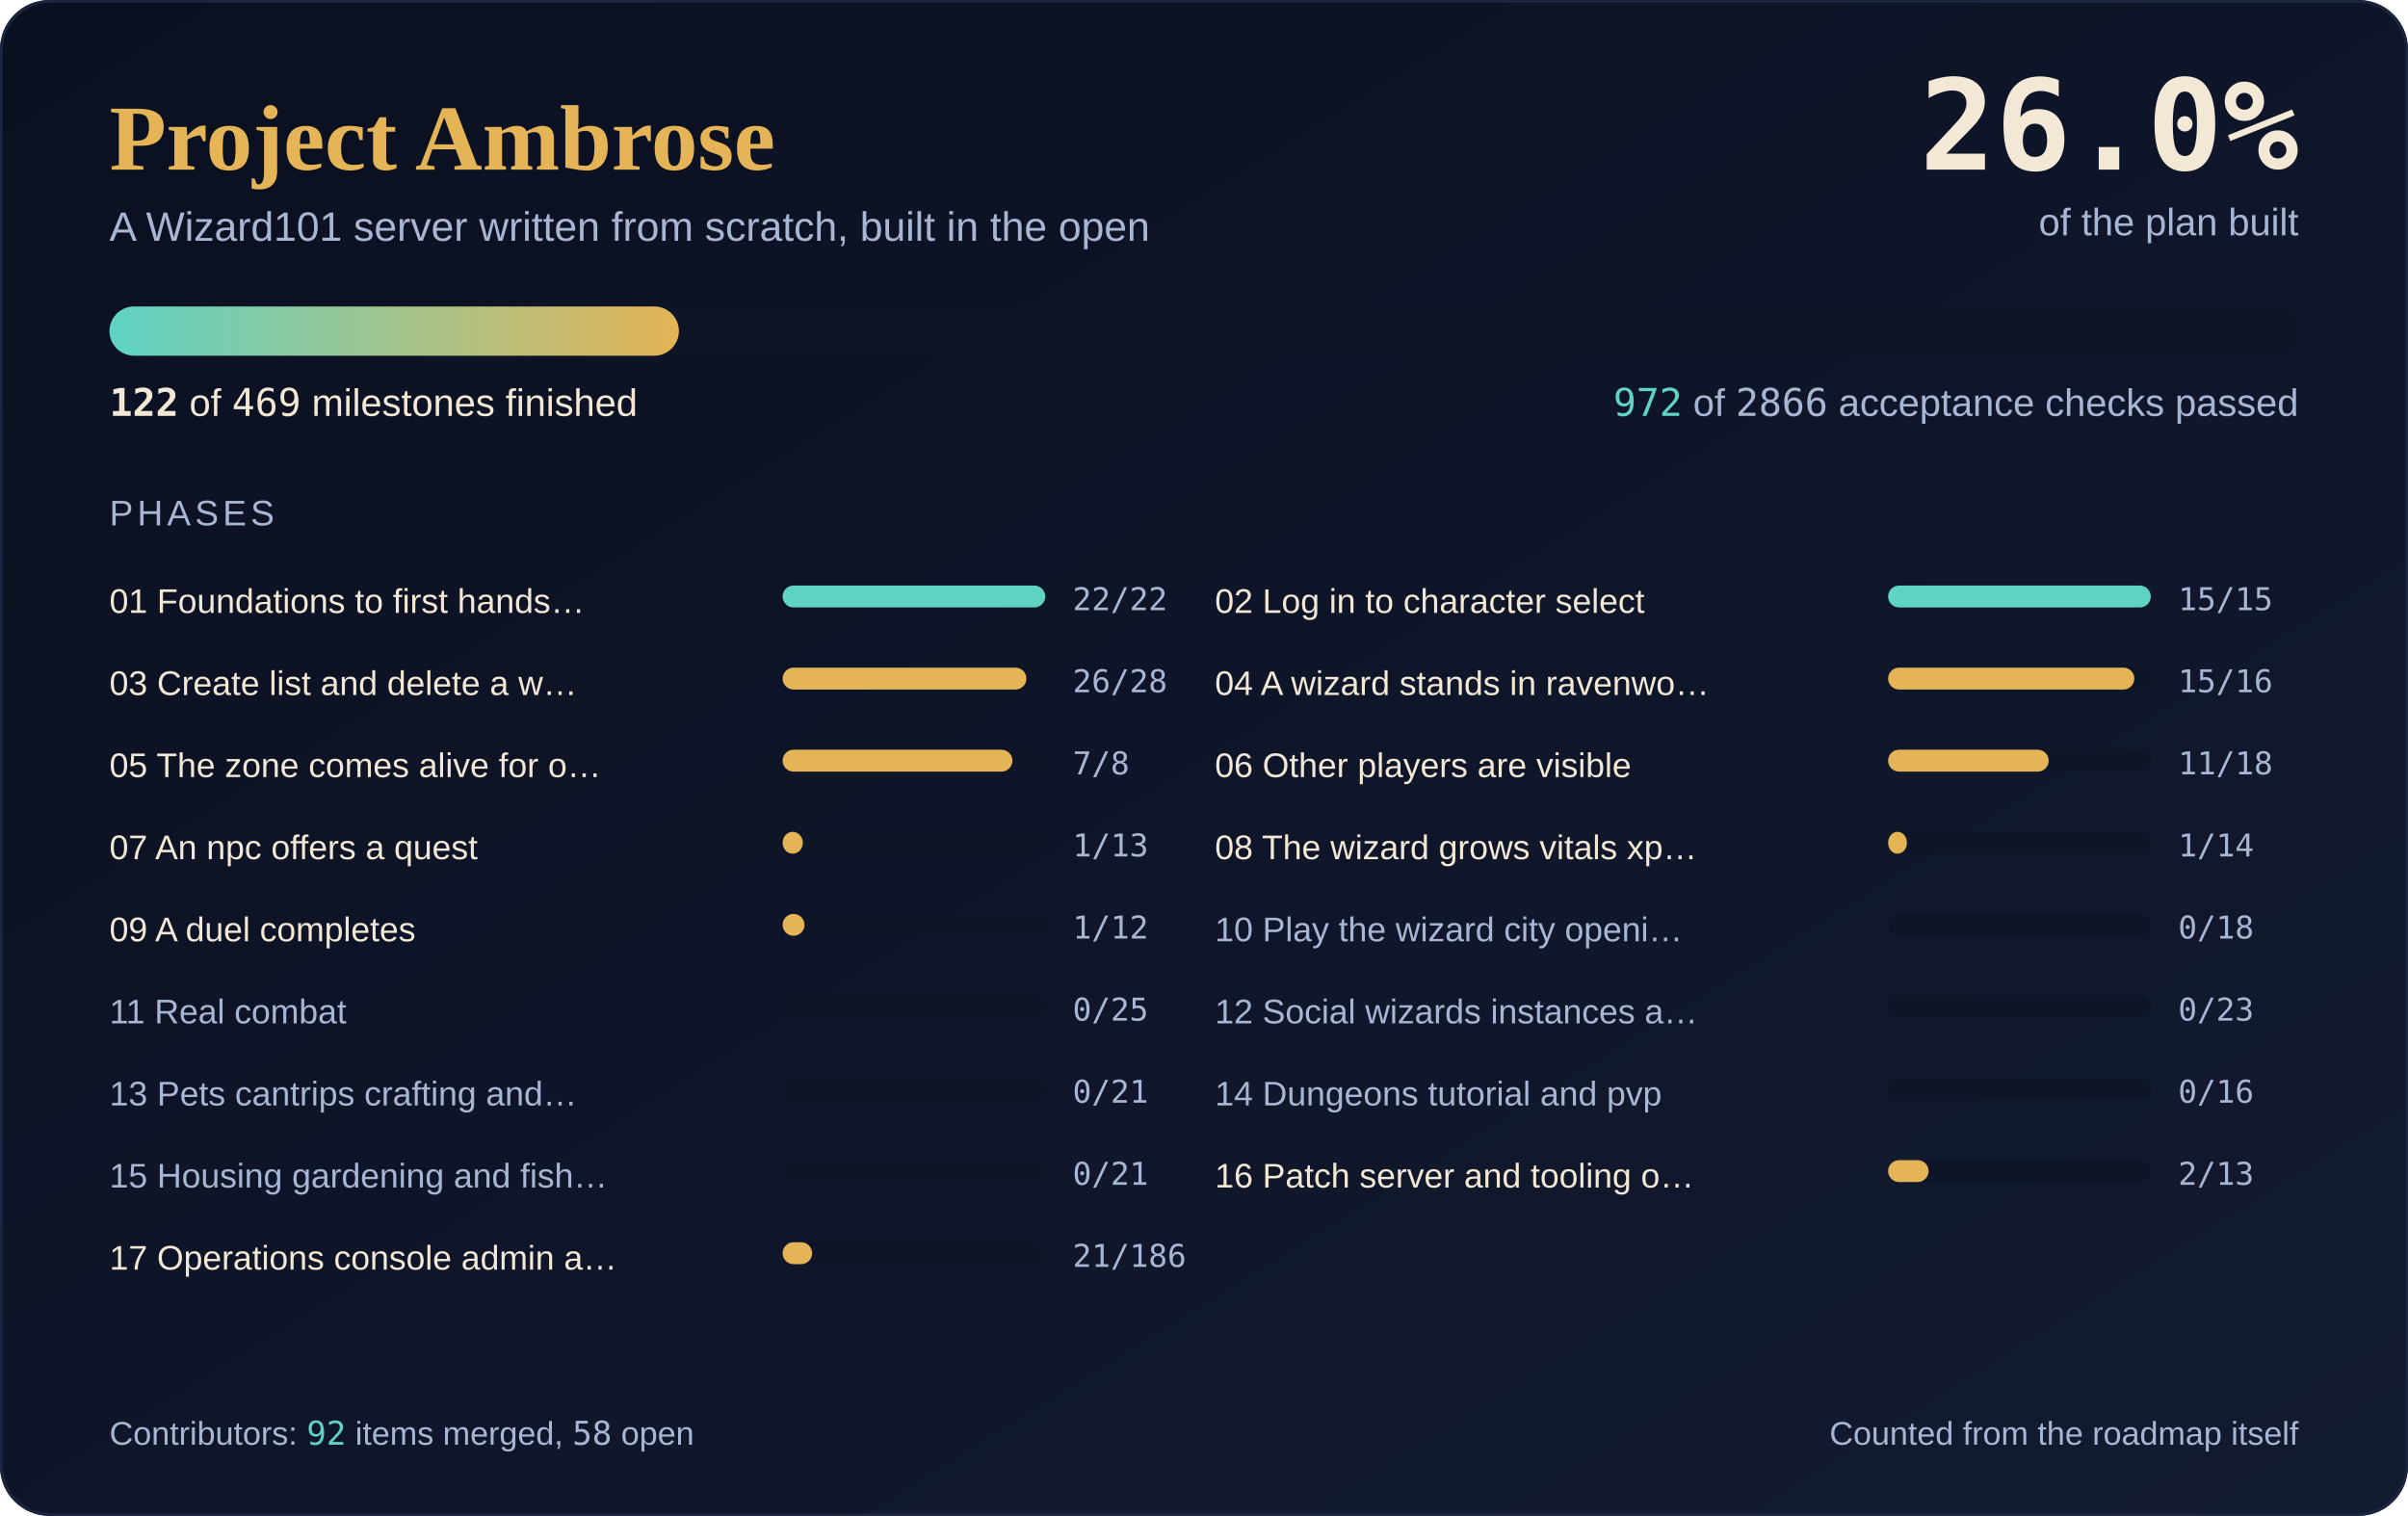
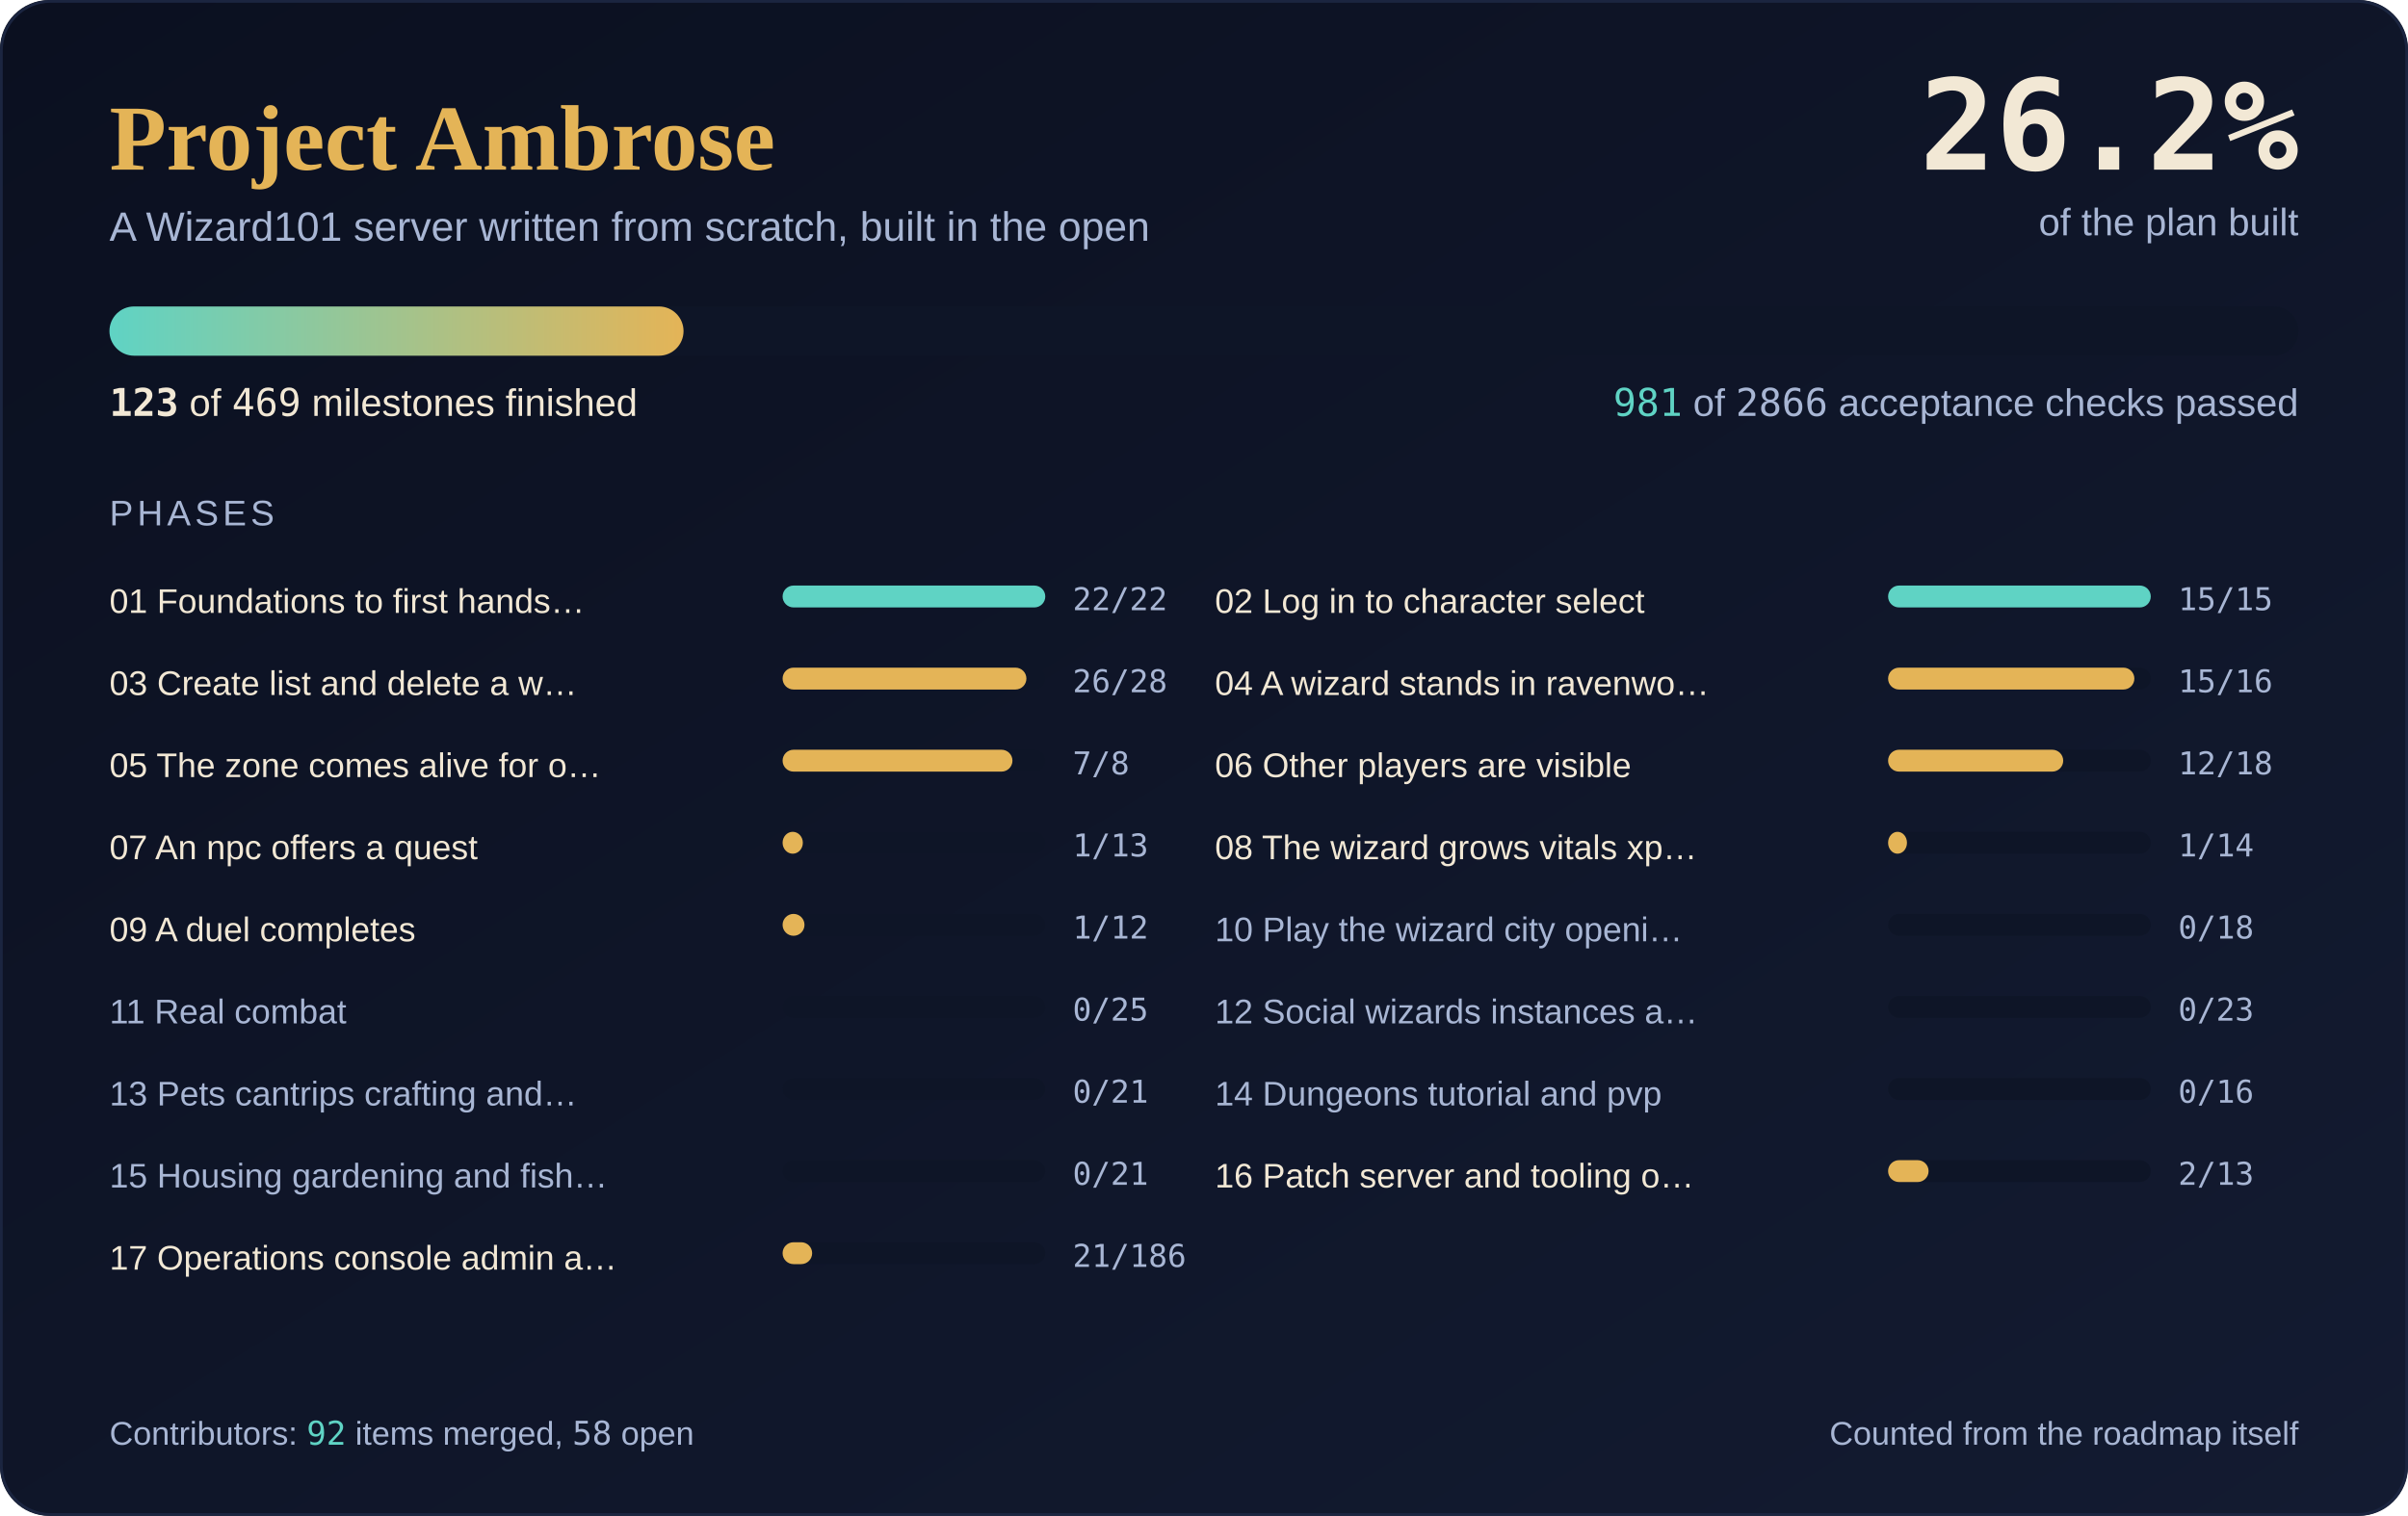
- <svg xmlns="http://www.w3.org/2000/svg" width="880" height="554" viewBox="0 0 880 554" role="img" aria-label="Project Ambrose progress: 122 of 469 milestones complete, 26.0 percent">
+ <svg xmlns="http://www.w3.org/2000/svg" width="880" height="554" viewBox="0 0 880 554" role="img" aria-label="Project Ambrose progress: 123 of 469 milestones complete, 26.2 percent">
  <defs>
    <linearGradient id="sky" x1="0" y1="0" x2="1" y2="1">
      <stop offset="0" stop-color="#0B1020" />
      <stop offset="1" stop-color="#131B31" />
    </linearGradient>
    <linearGradient id="fill" x1="0" y1="0" x2="1" y2="0">
      <stop offset="0" stop-color="#5FD3C4" />
      <stop offset="1" stop-color="#E4B457" />
    </linearGradient>
  </defs>
  <rect width="880" height="554" rx="18" fill="url(#sky)" />
  <rect x="0.5" y="0.5" width="879" height="553" rx="18" fill="none" stroke="#1B2540" />
  <text x="40" y="62" font-family="'Cormorant Garamond', Georgia, 'Times New Roman', serif" font-size="34" font-weight="600" fill="#E4B457">Project Ambrose</text>
  <text x="40" y="88" font-family="Karla, 'Segoe UI', 'Helvetica Neue', Arial, sans-serif" font-size="15" fill="#A8B6D4">A Wizard101 server written from scratch, built in the open</text>
-   <text x="840" y="62" text-anchor="end" font-family="'JetBrains Mono', Consolas, 'DejaVu Sans Mono', monospace" font-size="46" font-weight="700" fill="#F2E8D5">26.0%</text>
+   <text x="840" y="62" text-anchor="end" font-family="'JetBrains Mono', Consolas, 'DejaVu Sans Mono', monospace" font-size="46" font-weight="700" fill="#F2E8D5">26.2%</text>
  <text x="840" y="86" text-anchor="end" font-family="Karla, 'Segoe UI', 'Helvetica Neue', Arial, sans-serif" font-size="14" fill="#A8B6D4">of the plan built</text>
  <rect x="40" y="112" width="800" height="18" rx="9.0" fill="#0E1527" />
-   <rect x="40" y="112" width="208.1" height="18" rx="9.0" fill="url(#fill)" />
+   <rect x="40" y="112" width="209.8" height="18" rx="9.0" fill="url(#fill)" />
  <text x="40" y="152" font-family="Karla, 'Segoe UI', 'Helvetica Neue', Arial, sans-serif" font-size="14" fill="#F2E8D5">
-     <tspan font-family="'JetBrains Mono', Consolas, 'DejaVu Sans Mono', monospace" font-weight="700">122</tspan> of <tspan font-family="'JetBrains Mono', Consolas, 'DejaVu Sans Mono', monospace">469</tspan> milestones finished</text>
+     <tspan font-family="'JetBrains Mono', Consolas, 'DejaVu Sans Mono', monospace" font-weight="700">123</tspan> of <tspan font-family="'JetBrains Mono', Consolas, 'DejaVu Sans Mono', monospace">469</tspan> milestones finished</text>
  <text x="840" y="152" text-anchor="end" font-family="Karla, 'Segoe UI', 'Helvetica Neue', Arial, sans-serif" font-size="14" fill="#A8B6D4">
-     <tspan font-family="'JetBrains Mono', Consolas, 'DejaVu Sans Mono', monospace" fill="#5FD3C4">972</tspan> of <tspan font-family="'JetBrains Mono', Consolas, 'DejaVu Sans Mono', monospace">2866</tspan> acceptance checks passed</text>
+     <tspan font-family="'JetBrains Mono', Consolas, 'DejaVu Sans Mono', monospace" fill="#5FD3C4">981</tspan> of <tspan font-family="'JetBrains Mono', Consolas, 'DejaVu Sans Mono', monospace">2866</tspan> acceptance checks passed</text>
  <text x="40" y="192" font-family="Karla, 'Segoe UI', 'Helvetica Neue', Arial, sans-serif" font-size="13" fill="#A8B6D4" letter-spacing="1.5">PHASES</text>
  <text x="40" y="224" font-family="Karla, 'Segoe UI', 'Helvetica Neue', Arial, sans-serif" font-size="12.5" fill="#F2E8D5">01 Foundations to first hands…</text>
  <rect x="286" y="214" width="96" height="8" rx="4.0" fill="#0E1527" />
  <rect x="286" y="214" width="96.0" height="8" rx="4.0" fill="#5FD3C4" />
  <text x="392" y="223" font-family="'JetBrains Mono', Consolas, 'DejaVu Sans Mono', monospace" font-size="11.5" fill="#A8B6D4">22/22</text>
  <text x="444" y="224" font-family="Karla, 'Segoe UI', 'Helvetica Neue', Arial, sans-serif" font-size="12.5" fill="#F2E8D5">02 Log in to character select</text>
  <rect x="690" y="214" width="96" height="8" rx="4.0" fill="#0E1527" />
  <rect x="690" y="214" width="96.0" height="8" rx="4.0" fill="#5FD3C4" />
  <text x="796" y="223" font-family="'JetBrains Mono', Consolas, 'DejaVu Sans Mono', monospace" font-size="11.5" fill="#A8B6D4">15/15</text>
  <text x="40" y="254" font-family="Karla, 'Segoe UI', 'Helvetica Neue', Arial, sans-serif" font-size="12.5" fill="#F2E8D5">03 Create list and delete a w…</text>
  <rect x="286" y="244" width="96" height="8" rx="4.0" fill="#0E1527" />
  <rect x="286" y="244" width="89.1" height="8" rx="4.0" fill="#E4B457" />
  <text x="392" y="253" font-family="'JetBrains Mono', Consolas, 'DejaVu Sans Mono', monospace" font-size="11.5" fill="#A8B6D4">26/28</text>
  <text x="444" y="254" font-family="Karla, 'Segoe UI', 'Helvetica Neue', Arial, sans-serif" font-size="12.5" fill="#F2E8D5">04 A wizard stands in ravenwo…</text>
  <rect x="690" y="244" width="96" height="8" rx="4.0" fill="#0E1527" />
  <rect x="690" y="244" width="90.0" height="8" rx="4.0" fill="#E4B457" />
  <text x="796" y="253" font-family="'JetBrains Mono', Consolas, 'DejaVu Sans Mono', monospace" font-size="11.5" fill="#A8B6D4">15/16</text>
  <text x="40" y="284" font-family="Karla, 'Segoe UI', 'Helvetica Neue', Arial, sans-serif" font-size="12.5" fill="#F2E8D5">05 The zone comes alive for o…</text>
  <rect x="286" y="274" width="96" height="8" rx="4.0" fill="#0E1527" />
  <rect x="286" y="274" width="84.0" height="8" rx="4.0" fill="#E4B457" />
  <text x="392" y="283" font-family="'JetBrains Mono', Consolas, 'DejaVu Sans Mono', monospace" font-size="11.5" fill="#A8B6D4">7/8</text>
  <text x="444" y="284" font-family="Karla, 'Segoe UI', 'Helvetica Neue', Arial, sans-serif" font-size="12.5" fill="#F2E8D5">06 Other players are visible</text>
  <rect x="690" y="274" width="96" height="8" rx="4.0" fill="#0E1527" />
-   <rect x="690" y="274" width="58.7" height="8" rx="4.0" fill="#E4B457" />
-   <text x="796" y="283" font-family="'JetBrains Mono', Consolas, 'DejaVu Sans Mono', monospace" font-size="11.5" fill="#A8B6D4">11/18</text>
+   <rect x="690" y="274" width="64.0" height="8" rx="4.0" fill="#E4B457" />
+   <text x="796" y="283" font-family="'JetBrains Mono', Consolas, 'DejaVu Sans Mono', monospace" font-size="11.5" fill="#A8B6D4">12/18</text>
  <text x="40" y="314" font-family="Karla, 'Segoe UI', 'Helvetica Neue', Arial, sans-serif" font-size="12.5" fill="#F2E8D5">07 An npc offers a quest</text>
  <rect x="286" y="304" width="96" height="8" rx="4.0" fill="#0E1527" />
  <rect x="286" y="304" width="7.4" height="8" rx="4.0" fill="#E4B457" />
  <text x="392" y="313" font-family="'JetBrains Mono', Consolas, 'DejaVu Sans Mono', monospace" font-size="11.5" fill="#A8B6D4">1/13</text>
  <text x="444" y="314" font-family="Karla, 'Segoe UI', 'Helvetica Neue', Arial, sans-serif" font-size="12.5" fill="#F2E8D5">08 The wizard grows vitals xp…</text>
  <rect x="690" y="304" width="96" height="8" rx="4.0" fill="#0E1527" />
  <rect x="690" y="304" width="6.9" height="8" rx="4.0" fill="#E4B457" />
  <text x="796" y="313" font-family="'JetBrains Mono', Consolas, 'DejaVu Sans Mono', monospace" font-size="11.5" fill="#A8B6D4">1/14</text>
  <text x="40" y="344" font-family="Karla, 'Segoe UI', 'Helvetica Neue', Arial, sans-serif" font-size="12.5" fill="#F2E8D5">09 A duel completes</text>
  <rect x="286" y="334" width="96" height="8" rx="4.0" fill="#0E1527" />
  <rect x="286" y="334" width="8.0" height="8" rx="4.0" fill="#E4B457" />
  <text x="392" y="343" font-family="'JetBrains Mono', Consolas, 'DejaVu Sans Mono', monospace" font-size="11.5" fill="#A8B6D4">1/12</text>
  <text x="444" y="344" font-family="Karla, 'Segoe UI', 'Helvetica Neue', Arial, sans-serif" font-size="12.5" fill="#A8B6D4">10 Play the wizard city openi…</text>
  <rect x="690" y="334" width="96" height="8" rx="4.0" fill="#0E1527" />
  <text x="796" y="343" font-family="'JetBrains Mono', Consolas, 'DejaVu Sans Mono', monospace" font-size="11.5" fill="#A8B6D4">0/18</text>
  <text x="40" y="374" font-family="Karla, 'Segoe UI', 'Helvetica Neue', Arial, sans-serif" font-size="12.5" fill="#A8B6D4">11 Real combat</text>
  <rect x="286" y="364" width="96" height="8" rx="4.0" fill="#0E1527" />
  <text x="392" y="373" font-family="'JetBrains Mono', Consolas, 'DejaVu Sans Mono', monospace" font-size="11.5" fill="#A8B6D4">0/25</text>
  <text x="444" y="374" font-family="Karla, 'Segoe UI', 'Helvetica Neue', Arial, sans-serif" font-size="12.5" fill="#A8B6D4">12 Social wizards instances a…</text>
  <rect x="690" y="364" width="96" height="8" rx="4.0" fill="#0E1527" />
  <text x="796" y="373" font-family="'JetBrains Mono', Consolas, 'DejaVu Sans Mono', monospace" font-size="11.5" fill="#A8B6D4">0/23</text>
  <text x="40" y="404" font-family="Karla, 'Segoe UI', 'Helvetica Neue', Arial, sans-serif" font-size="12.5" fill="#A8B6D4">13 Pets cantrips crafting and…</text>
  <rect x="286" y="394" width="96" height="8" rx="4.0" fill="#0E1527" />
  <text x="392" y="403" font-family="'JetBrains Mono', Consolas, 'DejaVu Sans Mono', monospace" font-size="11.5" fill="#A8B6D4">0/21</text>
  <text x="444" y="404" font-family="Karla, 'Segoe UI', 'Helvetica Neue', Arial, sans-serif" font-size="12.5" fill="#A8B6D4">14 Dungeons tutorial and pvp</text>
  <rect x="690" y="394" width="96" height="8" rx="4.0" fill="#0E1527" />
  <text x="796" y="403" font-family="'JetBrains Mono', Consolas, 'DejaVu Sans Mono', monospace" font-size="11.5" fill="#A8B6D4">0/16</text>
  <text x="40" y="434" font-family="Karla, 'Segoe UI', 'Helvetica Neue', Arial, sans-serif" font-size="12.5" fill="#A8B6D4">15 Housing gardening and fish…</text>
  <rect x="286" y="424" width="96" height="8" rx="4.0" fill="#0E1527" />
  <text x="392" y="433" font-family="'JetBrains Mono', Consolas, 'DejaVu Sans Mono', monospace" font-size="11.5" fill="#A8B6D4">0/21</text>
  <text x="444" y="434" font-family="Karla, 'Segoe UI', 'Helvetica Neue', Arial, sans-serif" font-size="12.5" fill="#F2E8D5">16 Patch server and tooling o…</text>
  <rect x="690" y="424" width="96" height="8" rx="4.0" fill="#0E1527" />
  <rect x="690" y="424" width="14.8" height="8" rx="4.0" fill="#E4B457" />
  <text x="796" y="433" font-family="'JetBrains Mono', Consolas, 'DejaVu Sans Mono', monospace" font-size="11.5" fill="#A8B6D4">2/13</text>
  <text x="40" y="464" font-family="Karla, 'Segoe UI', 'Helvetica Neue', Arial, sans-serif" font-size="12.5" fill="#F2E8D5">17 Operations console admin a…</text>
  <rect x="286" y="454" width="96" height="8" rx="4.0" fill="#0E1527" />
  <rect x="286" y="454" width="10.8" height="8" rx="4.0" fill="#E4B457" />
  <text x="392" y="463" font-family="'JetBrains Mono', Consolas, 'DejaVu Sans Mono', monospace" font-size="11.5" fill="#A8B6D4">21/186</text>
  <text x="40" y="528" font-family="Karla, 'Segoe UI', 'Helvetica Neue', Arial, sans-serif" font-size="12" fill="#A8B6D4">Contributors: <tspan font-family="'JetBrains Mono', Consolas, 'DejaVu Sans Mono', monospace" fill="#5FD3C4">92</tspan> items merged, <tspan font-family="'JetBrains Mono', Consolas, 'DejaVu Sans Mono', monospace">58</tspan> open</text>
  <text x="840" y="528" text-anchor="end" font-family="Karla, 'Segoe UI', 'Helvetica Neue', Arial, sans-serif" font-size="12" fill="#A8B6D4">Counted from the roadmap itself</text>
</svg>
